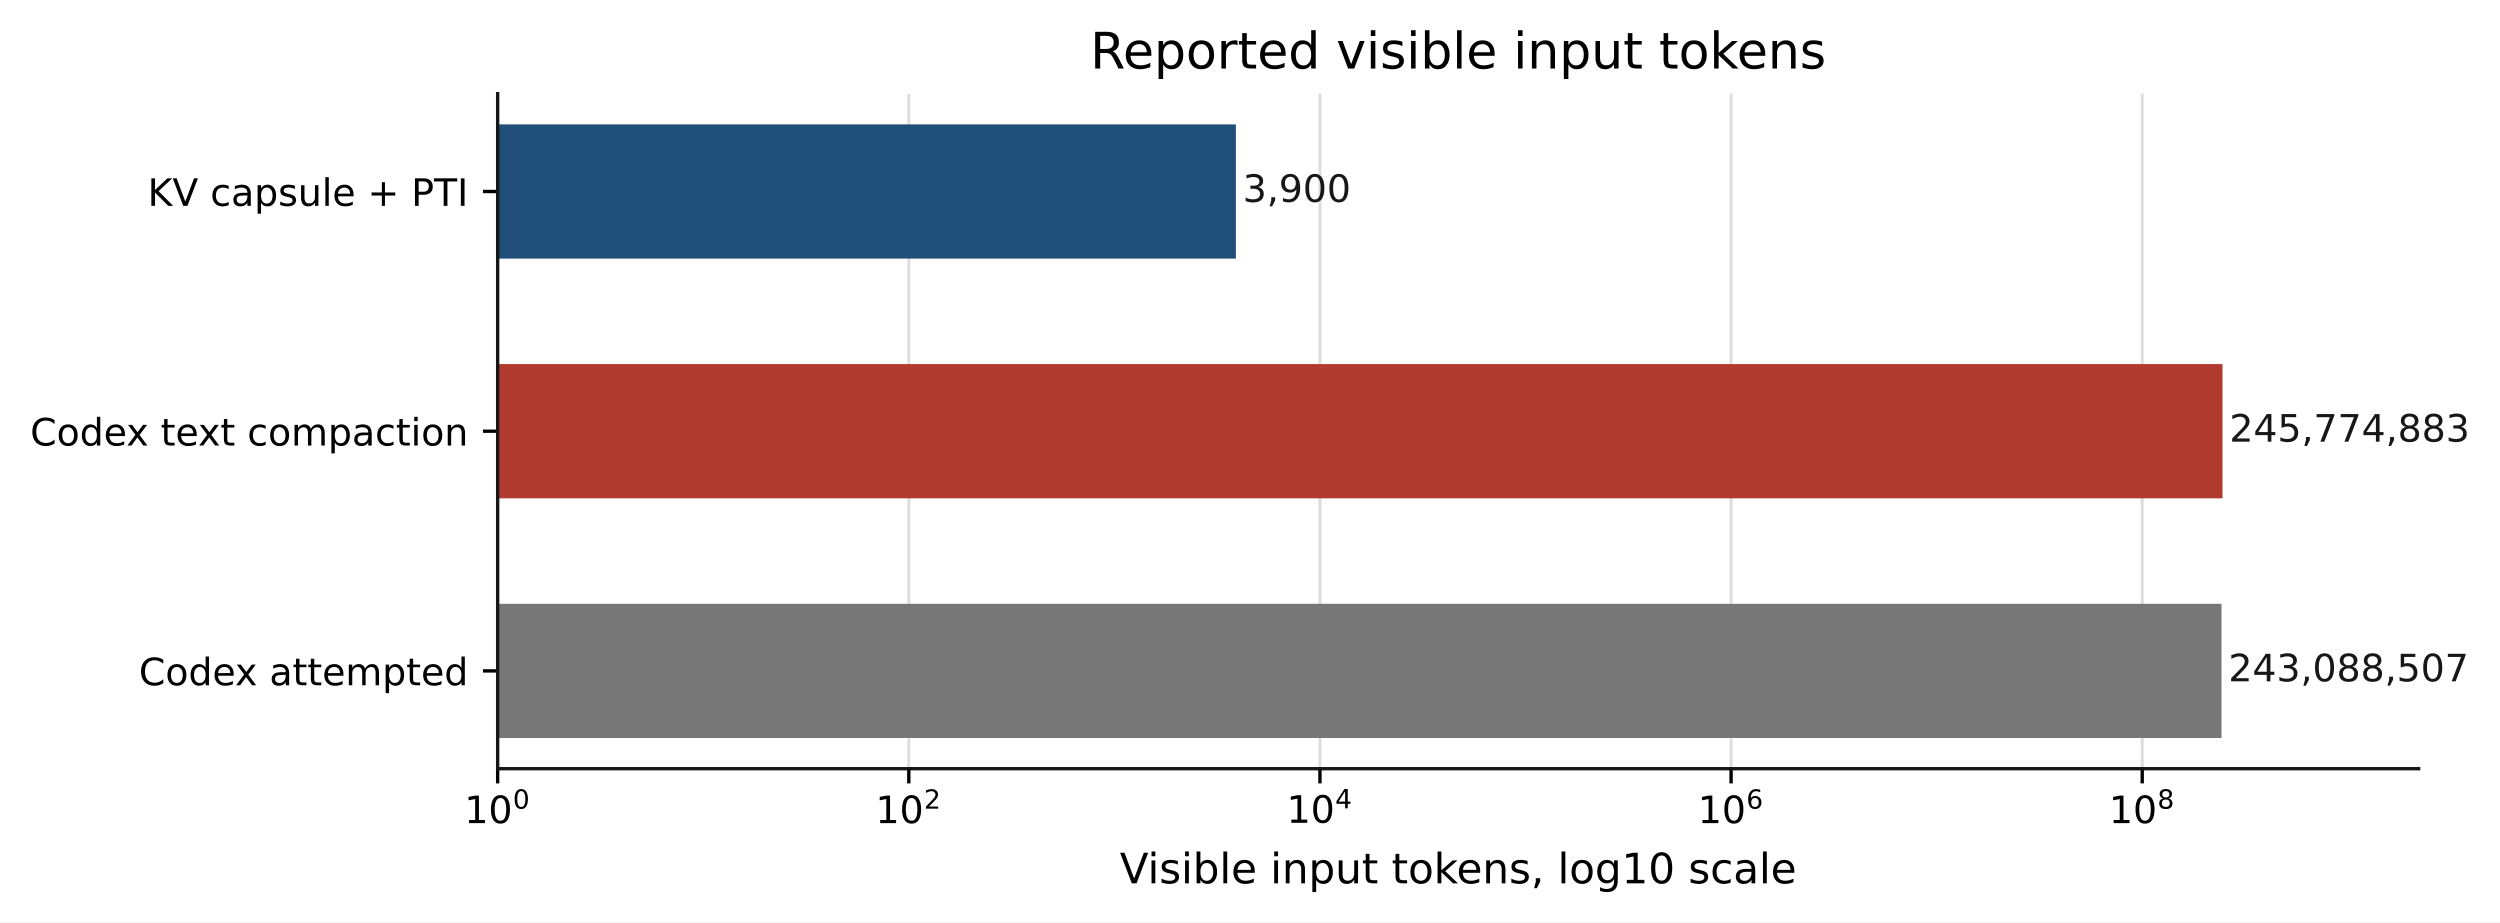
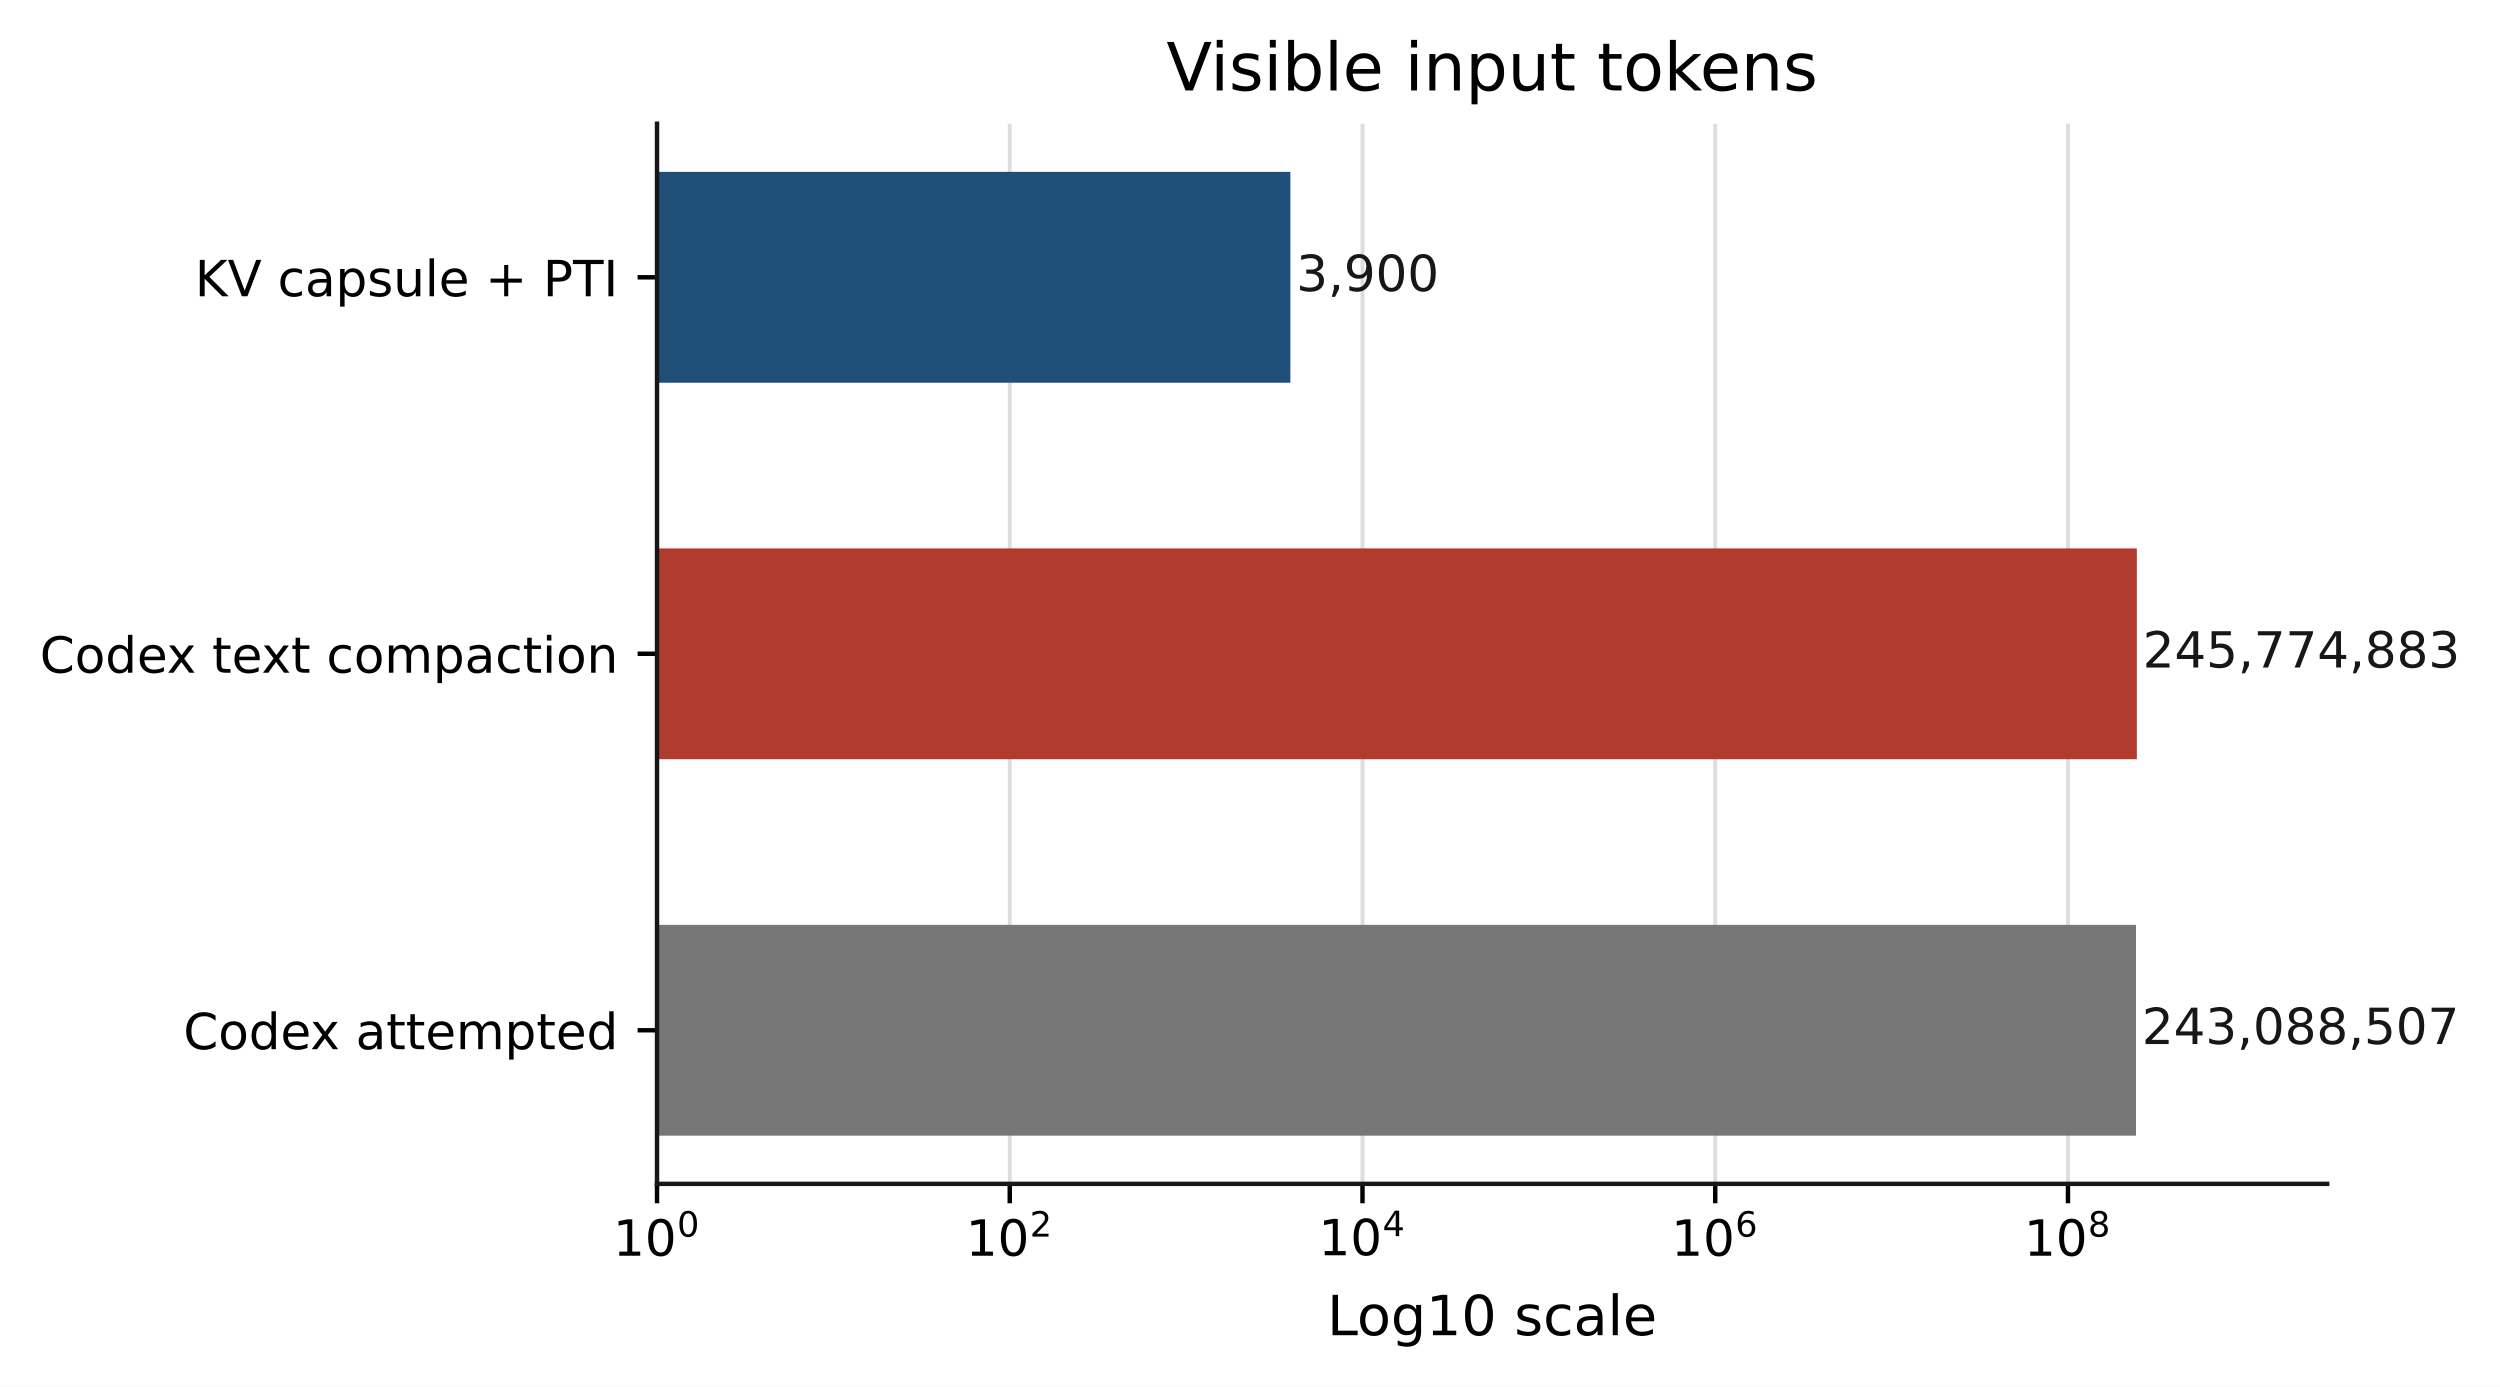
- <svg xmlns="http://www.w3.org/2000/svg" xmlns:xlink="http://www.w3.org/1999/xlink" width="595.465pt" height="219.683pt" viewBox="0 0 595.465 219.683" version="1.1">
+ <svg xmlns="http://www.w3.org/2000/svg" xmlns:xlink="http://www.w3.org/1999/xlink" width="451.037pt" height="250.175pt" viewBox="0 0 451.037 250.175" version="1.1">
  <defs>
    <style type="text/css">*{stroke-linejoin: round; stroke-linecap: butt}</style>
  </defs>
  <g id="figure_1">
    <g id="patch_1">
-       <path d="M 0 219.683  L 595.465 219.683  L 595.465 0  L 0 0  z " style="fill: #ffffff" />
+       <path d="M 0 250.175  L 451.037 250.175  L 451.037 0  L 0 0  z " style="fill: #ffffff" />
    </g>
    <g id="axes_1">
      <g id="patch_2">
-         <path d="M 118.535 183.094  L 576.095 183.094  L 576.095 22.318  L 118.535 22.318  z " style="fill: #ffffff" />
+         <path d="M 118.535 213.586  L 419.855 213.586  L 419.855 22.318  L 118.535 22.318  z " style="fill: #ffffff" />
      </g>
      <g id="matplotlib.axis_1">
        <g id="xtick_1">
          <g id="line2d_1">
-             <path d="M 118.535 183.094  L 118.535 22.318  " clip-path="url(#pe02c27803e)" style="fill: none; stroke: #dddddd; stroke-width: 0.7; stroke-linecap: square" />
+             <path d="M 118.535 213.586  L 118.535 22.318  " clip-path="url(#pade8df7058)" style="fill: none; stroke: #dddddd; stroke-width: 0.7; stroke-linecap: square" />
          </g>
          <g id="line2d_2">
            <defs>
-               <path id="mffb0977081" d="M 0 0  L 0 3.5  " style="stroke: #000000; stroke-width: 0.8" />
+               <path id="me7c550027c" d="M 0 0  L 0 3.5  " style="stroke: #000000; stroke-width: 0.8" />
            </defs>
            <g>
-               <use xlink:href="#mffb0977081" x="118.535" y="183.094" style="stroke: #000000; stroke-width: 0.8" />
+               <use xlink:href="#me7c550027c" x="118.535" y="213.586" style="stroke: #000000; stroke-width: 0.8" />
            </g>
          </g>
          <g id="text_1">
-             <g transform="translate(110.6153 196.9327)">
+             <g transform="translate(110.6153 227.4247)">
              <text>
                <tspan x="0" y="-0.873" style="font-size: 9px; font-family: 'DejaVu Sans'">1</tspan>
                <tspan x="5.726" y="-0.873" style="font-size: 9px; font-family: 'DejaVu Sans'">0</tspan>
                <tspan x="11.538" y="-4.319" style="font-size: 6.3px; font-family: 'DejaVu Sans'">0</tspan>
              </text>
            </g>
          </g>
        </g>
        <g id="xtick_2">
          <g id="line2d_3">
-             <path d="M 216.464 183.094  L 216.464 22.318  " clip-path="url(#pe02c27803e)" style="fill: none; stroke: #dddddd; stroke-width: 0.7; stroke-linecap: square" />
+             <path d="M 182.174 213.586  L 182.174 22.318  " clip-path="url(#pade8df7058)" style="fill: none; stroke: #dddddd; stroke-width: 0.7; stroke-linecap: square" />
          </g>
          <g id="line2d_4">
            <g>
-               <use xlink:href="#mffb0977081" x="216.464" y="183.094" style="stroke: #000000; stroke-width: 0.8" />
+               <use xlink:href="#me7c550027c" x="182.174" y="213.586" style="stroke: #000000; stroke-width: 0.8" />
            </g>
          </g>
          <g id="text_2">
-             <g transform="translate(208.5438 196.9327)">
+             <g transform="translate(174.254 227.4247)">
              <text>
                <tspan x="0" y="-0.873" style="font-size: 9px; font-family: 'DejaVu Sans'">1</tspan>
                <tspan x="5.726" y="-0.873" style="font-size: 9px; font-family: 'DejaVu Sans'">0</tspan>
                <tspan x="11.538" y="-4.319" style="font-size: 6.3px; font-family: 'DejaVu Sans'">2</tspan>
              </text>
            </g>
          </g>
        </g>
        <g id="xtick_3">
          <g id="line2d_5">
-             <path d="M 314.392 183.094  L 314.392 22.318  " clip-path="url(#pe02c27803e)" style="fill: none; stroke: #dddddd; stroke-width: 0.7; stroke-linecap: square" />
+             <path d="M 245.813 213.586  L 245.813 22.318  " clip-path="url(#pade8df7058)" style="fill: none; stroke: #dddddd; stroke-width: 0.7; stroke-linecap: square" />
          </g>
          <g id="line2d_6">
            <g>
-               <use xlink:href="#mffb0977081" x="314.392" y="183.094" style="stroke: #000000; stroke-width: 0.8" />
+               <use xlink:href="#me7c550027c" x="245.813" y="213.586" style="stroke: #000000; stroke-width: 0.8" />
            </g>
          </g>
          <g id="text_3">
-             <g transform="translate(306.4723 196.9327)">
+             <g transform="translate(237.8926 227.4247)">
              <text>
                <tspan x="0" y="-0.961" style="font-size: 9px; font-family: 'DejaVu Sans'">1</tspan>
                <tspan x="5.726" y="-0.961" style="font-size: 9px; font-family: 'DejaVu Sans'">0</tspan>
                <tspan x="11.538" y="-4.406" style="font-size: 6.3px; font-family: 'DejaVu Sans'">4</tspan>
              </text>
            </g>
          </g>
        </g>
        <g id="xtick_4">
          <g id="line2d_7">
-             <path d="M 412.321 183.094  L 412.321 22.318  " clip-path="url(#pe02c27803e)" style="fill: none; stroke: #dddddd; stroke-width: 0.7; stroke-linecap: square" />
+             <path d="M 309.451 213.586  L 309.451 22.318  " clip-path="url(#pade8df7058)" style="fill: none; stroke: #dddddd; stroke-width: 0.7; stroke-linecap: square" />
          </g>
          <g id="line2d_8">
            <g>
-               <use xlink:href="#mffb0977081" x="412.321" y="183.094" style="stroke: #000000; stroke-width: 0.8" />
+               <use xlink:href="#me7c550027c" x="309.451" y="213.586" style="stroke: #000000; stroke-width: 0.8" />
            </g>
          </g>
          <g id="text_4">
-             <g transform="translate(404.4007 196.9327)">
+             <g transform="translate(301.5312 227.4247)">
              <text>
                <tspan x="0" y="-0.873" style="font-size: 9px; font-family: 'DejaVu Sans'">1</tspan>
                <tspan x="5.726" y="-0.873" style="font-size: 9px; font-family: 'DejaVu Sans'">0</tspan>
                <tspan x="11.538" y="-4.319" style="font-size: 6.3px; font-family: 'DejaVu Sans'">6</tspan>
              </text>
            </g>
          </g>
        </g>
        <g id="xtick_5">
          <g id="line2d_9">
-             <path d="M 510.249 183.094  L 510.249 22.318  " clip-path="url(#pe02c27803e)" style="fill: none; stroke: #dddddd; stroke-width: 0.7; stroke-linecap: square" />
+             <path d="M 373.09 213.586  L 373.09 22.318  " clip-path="url(#pade8df7058)" style="fill: none; stroke: #dddddd; stroke-width: 0.7; stroke-linecap: square" />
          </g>
          <g id="line2d_10">
            <g>
-               <use xlink:href="#mffb0977081" x="510.249" y="183.094" style="stroke: #000000; stroke-width: 0.8" />
+               <use xlink:href="#me7c550027c" x="373.09" y="213.586" style="stroke: #000000; stroke-width: 0.8" />
            </g>
          </g>
          <g id="text_5">
-             <g transform="translate(502.3292 196.9327)">
+             <g transform="translate(365.1699 227.4247)">
              <text>
                <tspan x="0" y="-0.873" style="font-size: 9px; font-family: 'DejaVu Sans'">1</tspan>
                <tspan x="5.726" y="-0.873" style="font-size: 9px; font-family: 'DejaVu Sans'">0</tspan>
                <tspan x="11.538" y="-4.319" style="font-size: 6.3px; font-family: 'DejaVu Sans'">8</tspan>
              </text>
            </g>
          </g>
        </g>
        <g id="text_6">
-           <text style="font-size: 10px; font-family: 'DejaVu Sans'; text-anchor: middle" x="347.315" y="210.403" transform="rotate(-0 347.3153 210.4029)">Visible input tokens, log10 scale</text>
+           <text style="font-size: 10px; font-family: 'DejaVu Sans'; text-anchor: middle" x="269.195" y="240.895" transform="rotate(-0 269.1953 240.8949)">Log10 scale</text>
        </g>
      </g>
      <g id="matplotlib.axis_2">
        <g id="ytick_1">
          <g id="line2d_11">
            <defs>
-               <path id="m8a9e320e38" d="M 0 0  L -3.5 0  " style="stroke: #000000; stroke-width: 0.8" />
+               <path id="mbe4d5d330e" d="M 0 0  L -3.5 0  " style="stroke: #000000; stroke-width: 0.8" />
            </defs>
            <g>
-               <use xlink:href="#m8a9e320e38" x="118.535" y="45.612" style="stroke: #000000; stroke-width: 0.8" />
+               <use xlink:href="#mbe4d5d330e" x="118.535" y="50.03" style="stroke: #000000; stroke-width: 0.8" />
            </g>
          </g>
          <g id="text_7">
-             <text style="font-size: 9px; font-family: 'DejaVu Sans'; text-anchor: end" x="111.535" y="49.032" transform="rotate(-0 111.5353 49.03167)">KV capsule + PTI</text>
+             <text style="font-size: 9px; font-family: 'DejaVu Sans'; text-anchor: end" x="111.535" y="53.45" transform="rotate(-0 111.5353 53.44955)">KV capsule + PTI</text>
          </g>
        </g>
        <g id="ytick_2">
          <g id="line2d_12">
            <g>
-               <use xlink:href="#m8a9e320e38" x="118.535" y="102.706" style="stroke: #000000; stroke-width: 0.8" />
+               <use xlink:href="#mbe4d5d330e" x="118.535" y="117.952" style="stroke: #000000; stroke-width: 0.8" />
            </g>
          </g>
          <g id="text_8">
-             <text style="font-size: 9px; font-family: 'DejaVu Sans'; text-anchor: end" x="111.535" y="106.125" transform="rotate(-0 111.5353 106.1254)">Codex text compaction</text>
+             <text style="font-size: 9px; font-family: 'DejaVu Sans'; text-anchor: end" x="111.535" y="121.371" transform="rotate(-0 111.5353 121.3714)">Codex text compaction</text>
          </g>
        </g>
        <g id="ytick_3">
          <g id="line2d_13">
            <g>
-               <use xlink:href="#m8a9e320e38" x="118.535" y="159.8" style="stroke: #000000; stroke-width: 0.8" />
+               <use xlink:href="#mbe4d5d330e" x="118.535" y="185.874" style="stroke: #000000; stroke-width: 0.8" />
            </g>
          </g>
          <g id="text_9">
-             <text style="font-size: 9px; font-family: 'DejaVu Sans'; text-anchor: end" x="111.535" y="163.219" transform="rotate(-0 111.5353 163.2192)">Codex attempted</text>
+             <text style="font-size: 9px; font-family: 'DejaVu Sans'; text-anchor: end" x="111.535" y="189.293" transform="rotate(-0 111.5353 189.2933)">Codex attempted</text>
          </g>
        </g>
      </g>
      <g id="patch_3">
-         <path d="M -48845.699 29.626  L 294.369 29.626  L 294.369 61.599  L -48845.699 61.599  z " clip-path="url(#pe02c27803e)" style="fill: #1f4e79" />
+         <path d="M -31700.784 31.012  L 232.801 31.012  L 232.801 69.048  L -31700.784 69.048  z " clip-path="url(#pade8df7058)" style="fill: #1f4e79" />
      </g>
      <g id="patch_4">
-         <path d="M -48845.699 86.72  L 529.372 86.72  L 529.372 118.692  L -48845.699 118.692  z " clip-path="url(#pe02c27803e)" style="fill: #b23b30" />
+         <path d="M -31700.784 98.934  L 385.517 98.934  L 385.517 136.97  L -31700.784 136.97  z " clip-path="url(#pade8df7058)" style="fill: #b23b30" />
      </g>
      <g id="patch_5">
-         <path d="M -48845.699 143.814  L 529.138 143.814  L 529.138 175.786  L -48845.699 175.786  z " clip-path="url(#pe02c27803e)" style="fill: #777777" />
+         <path d="M -31700.784 166.856  L 385.365 166.856  L 385.365 204.892  L -31700.784 204.892  z " clip-path="url(#pade8df7058)" style="fill: #777777" />
      </g>
      <g id="patch_6">
-         <path d="M 118.535 183.094  L 118.535 22.318  " style="fill: none; stroke: #171717; stroke-width: 0.8; stroke-linejoin: miter; stroke-linecap: square" />
+         <path d="M 118.535 213.586  L 118.535 22.318  " style="fill: none; stroke: #171717; stroke-width: 0.8; stroke-linejoin: miter; stroke-linecap: square" />
      </g>
      <g id="patch_7">
-         <path d="M 118.535 183.094  L 576.095 183.094  " style="fill: none; stroke: #171717; stroke-width: 0.8; stroke-linejoin: miter; stroke-linecap: square" />
+         <path d="M 118.535 213.586  L 419.855 213.586  " style="fill: none; stroke: #171717; stroke-width: 0.8; stroke-linejoin: miter; stroke-linecap: square" />
      </g>
      <g id="text_10">
-         <text style="font-size: 9px; font-family: 'DejaVu Sans'; text-anchor: start; fill: #171717" x="296.006" y="48.096" transform="rotate(-0 296.0056 48.09581)">3,900</text>
+         <text style="font-size: 9px; font-family: 'DejaVu Sans'; text-anchor: start; fill: #171717" x="233.864" y="52.514" transform="rotate(-0 233.8641 52.51369)">3,900</text>
      </g>
      <g id="text_11">
-         <text style="font-size: 9px; font-family: 'DejaVu Sans'; text-anchor: start; fill: #171717" x="531.008" y="105.19" transform="rotate(-0 531.0081 105.1896)">245,774,883</text>
+         <text style="font-size: 9px; font-family: 'DejaVu Sans'; text-anchor: start; fill: #171717" x="386.58" y="120.436" transform="rotate(-0 386.58 120.4356)">245,774,883</text>
      </g>
      <g id="text_12">
-         <text style="font-size: 9px; font-family: 'DejaVu Sans'; text-anchor: start; fill: #171717" x="530.774" y="162.283" transform="rotate(-0 530.7744 162.2833)">243,088,507</text>
+         <text style="font-size: 9px; font-family: 'DejaVu Sans'; text-anchor: start; fill: #171717" x="386.428" y="188.357" transform="rotate(-0 386.4281 188.3574)">243,088,507</text>
      </g>
      <g id="text_13">
-         <text style="font-size: 12px; font-family: 'DejaVu Sans'; text-anchor: middle" x="347.315" y="16.318" transform="rotate(-0 347.3153 16.31812)">Reported visible input tokens</text>
+         <text style="font-size: 12px; font-family: 'DejaVu Sans'; text-anchor: middle" x="269.195" y="16.318" transform="rotate(-0 269.1953 16.31812)">Visible input tokens</text>
      </g>
    </g>
  </g>
  <defs>
-     <clipPath id="pe02c27803e">
-       <rect x="118.535" y="22.318" width="457.56" height="160.776" />
+     <clipPath id="pade8df7058">
+       <rect x="118.535" y="22.318" width="301.32" height="191.268" />
    </clipPath>
  </defs>
</svg>
